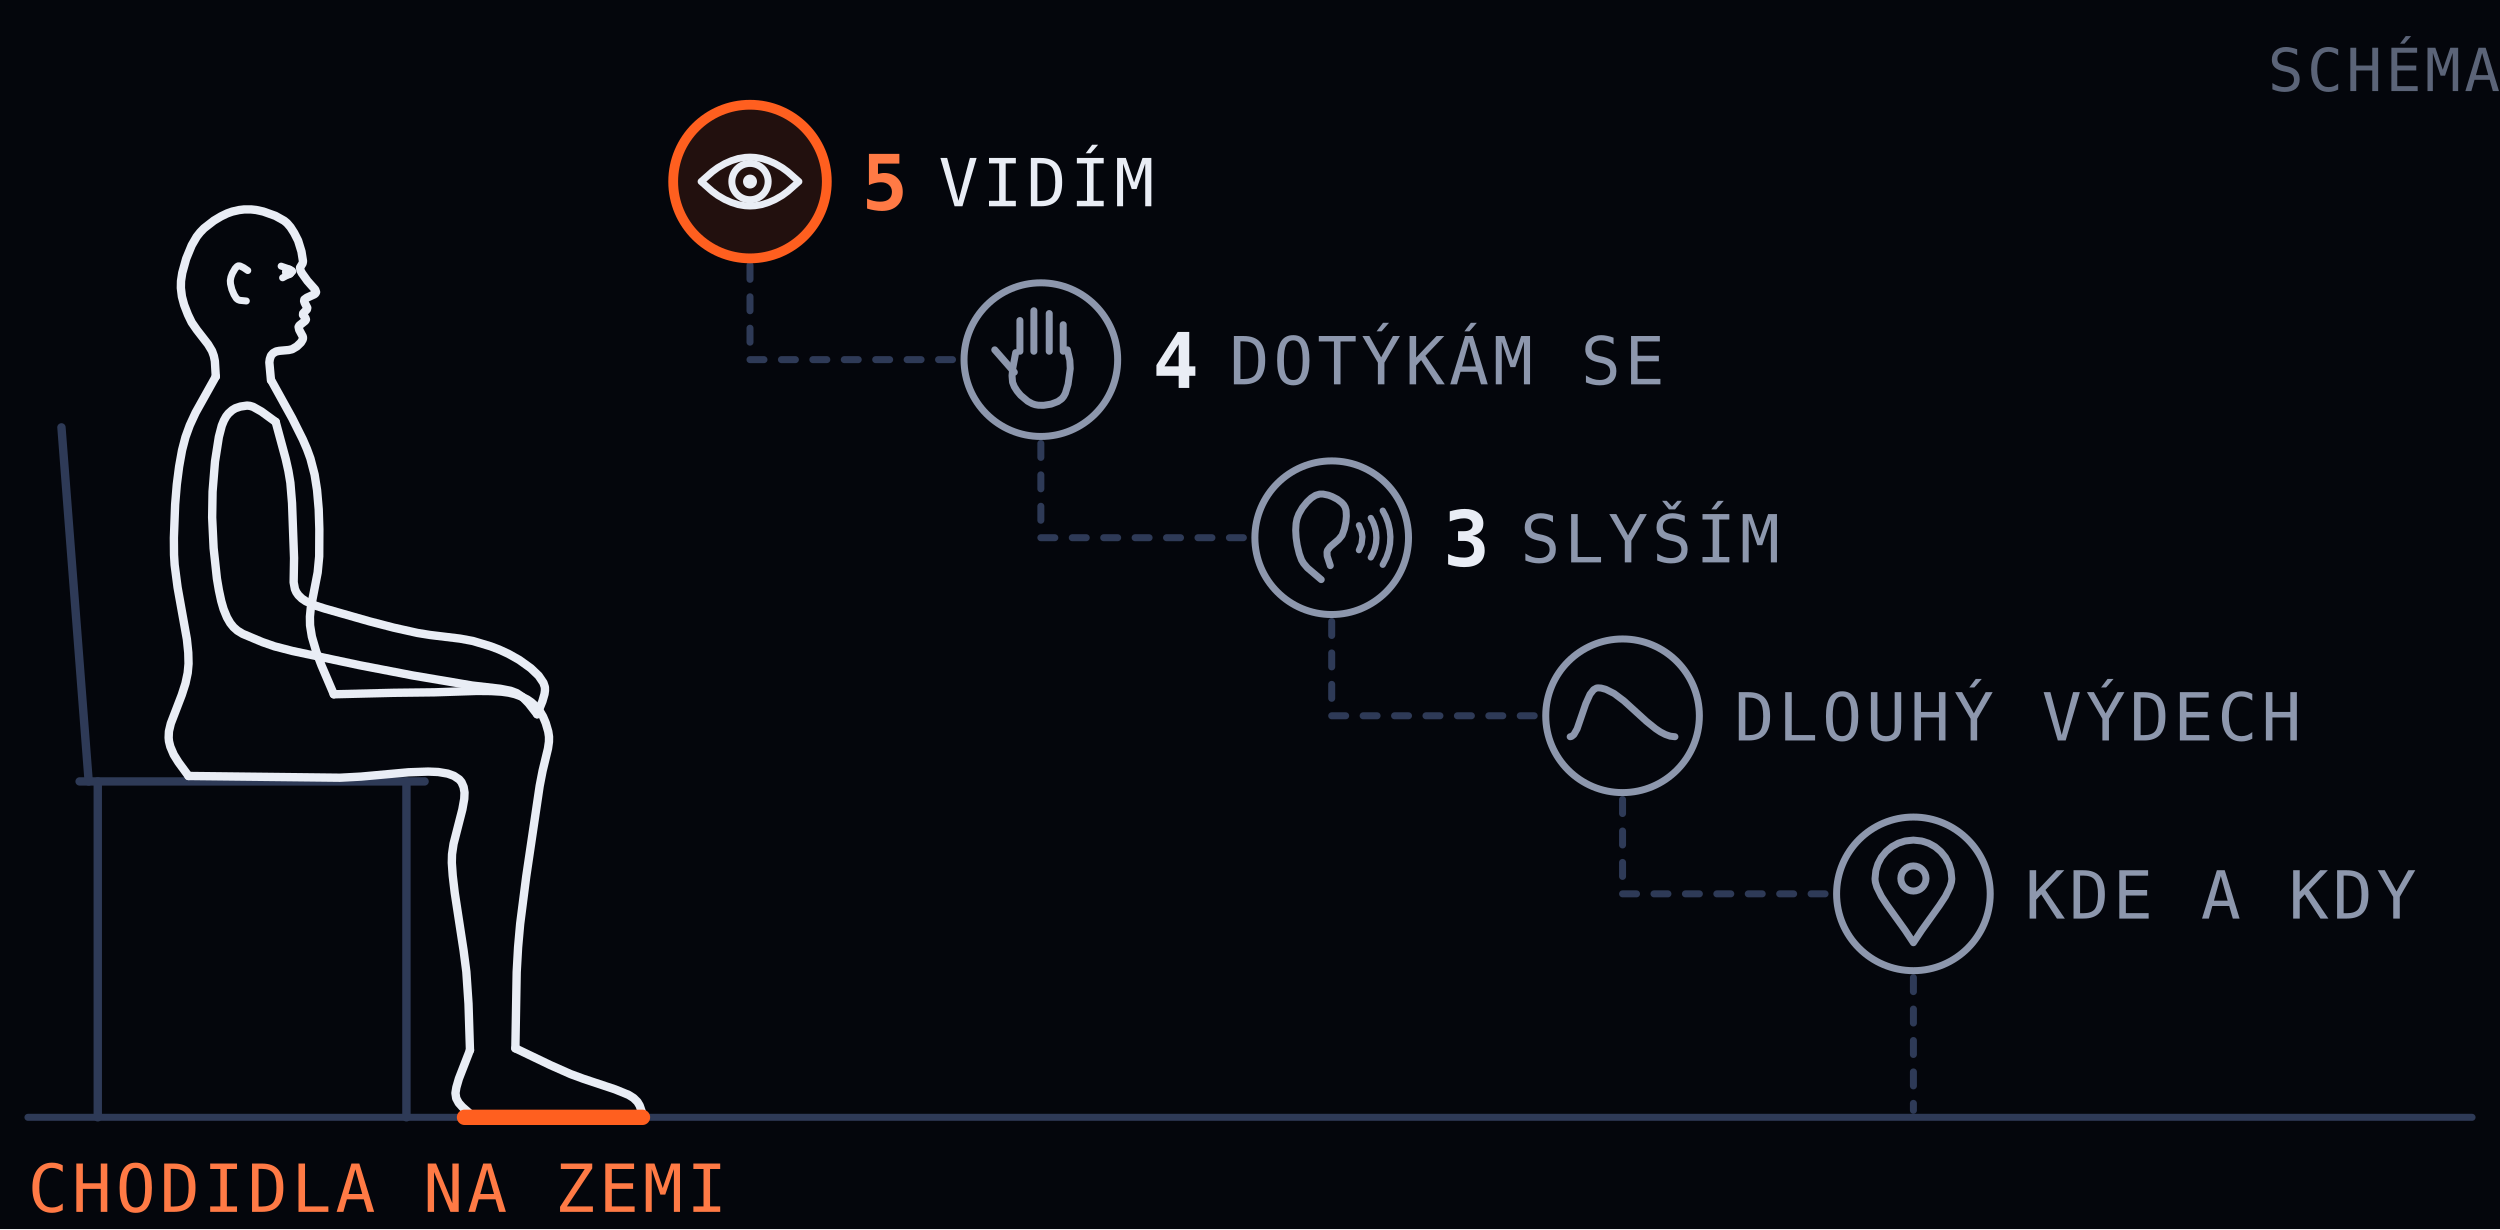
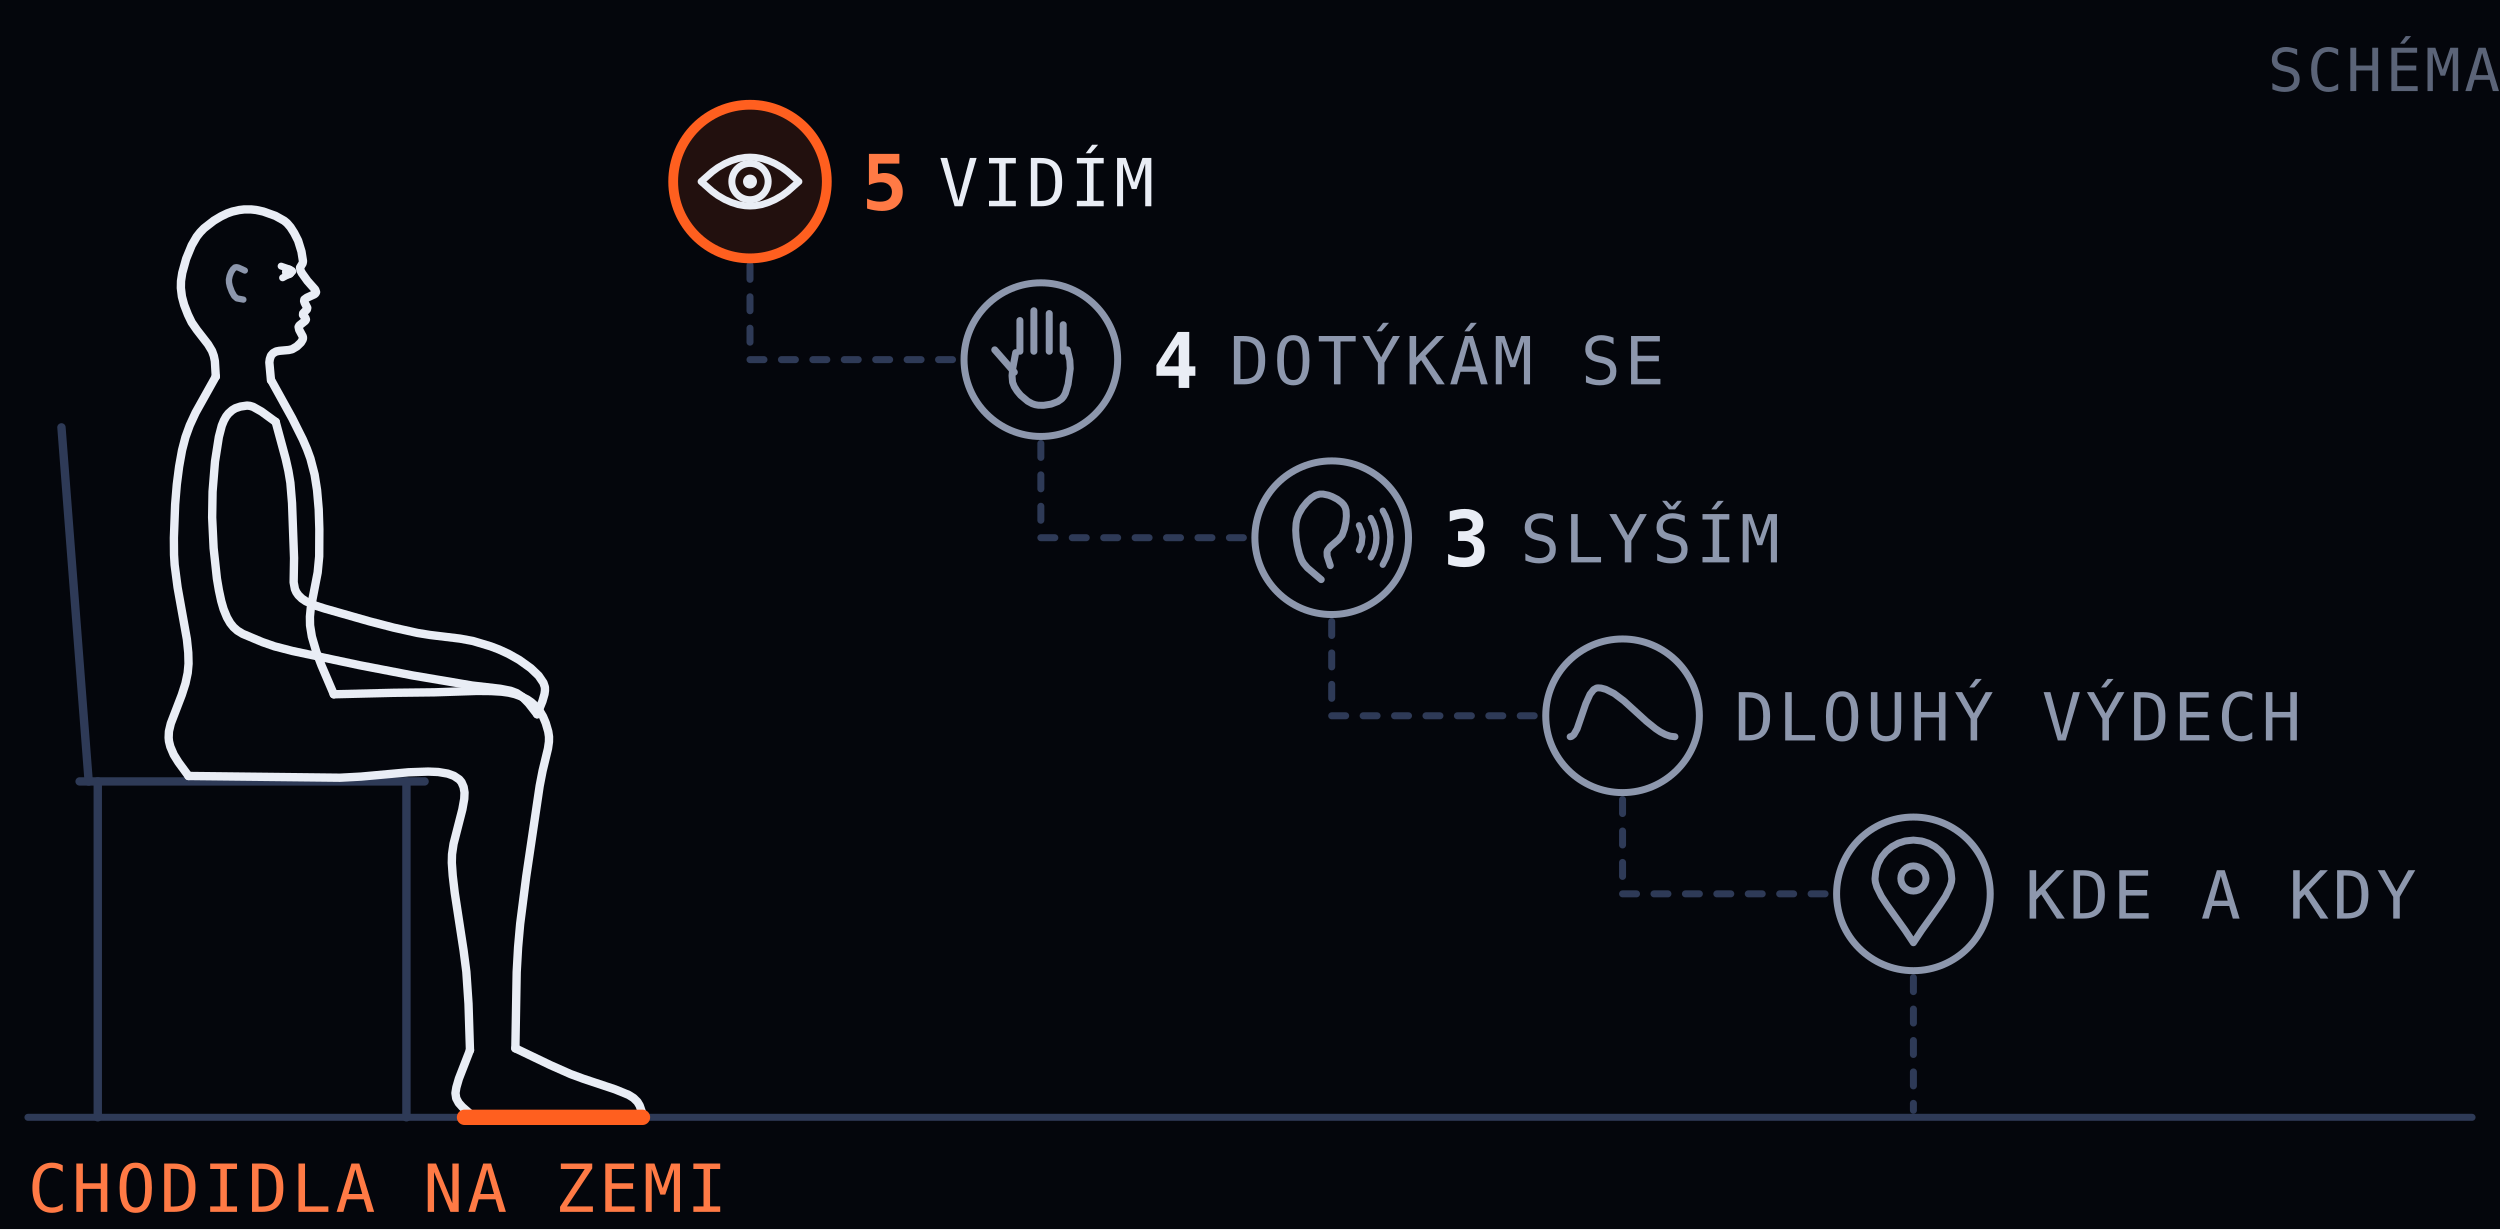
<svg xmlns="http://www.w3.org/2000/svg" width="358" height="176" viewBox="0 0 358 176" font-family="'JetBrains Mono', ui-monospace, monospace">
  <rect width="358" height="176" fill="#04060C" />
  <text x="358" y="13.04" text-anchor="end" font-size="8.5" font-weight="500" letter-spacing="0.51" fill="#5B6478">SCHÉMA</text>
  <line x1="4" y1="160" x2="354" y2="160" fill="none" stroke="#2E3A57" stroke-width="1" stroke-linecap="round" stroke-linejoin="round" />
  <line x1="11.4" y1="111.9" x2="60.8" y2="111.9" fill="none" stroke="#2E3A57" stroke-width="1.2" stroke-linecap="round" stroke-linejoin="round" />
  <line x1="12.7" y1="111.9" x2="8.8" y2="61.2" fill="none" stroke="#2E3A57" stroke-width="1.2" stroke-linecap="round" stroke-linejoin="round" />
  <line x1="14" y1="111.9" x2="14" y2="160" fill="none" stroke="#2E3A57" stroke-width="1.2" stroke-linecap="round" stroke-linejoin="round" />
  <line x1="58.2" y1="111.9" x2="58.2" y2="160" fill="none" stroke="#2E3A57" stroke-width="1.2" stroke-linecap="round" stroke-linejoin="round" />
  <path d="M30.9 53.92L30.77 51.71L30.62 50.97L30.36 50.25L29.79 49.3L28.19 47.24L27.45 46.17L26.91 45.05L26.37 43.66L26.05 42.47L25.9 41.24L25.92 40.24L26.1 39.07L26.66 37.05L27.45 35.13L28.17 33.89L28.67 33.26L29.22 32.69L30.62 31.6L31.64 30.99L32.53 30.56L33.26 30.3L34.23 30.08L34.97 29.99L35.96 29.99L36.69 30.07L37.7 30.29L39.44 30.91L40.69 31.61L41.1 31.95L41.6 32.53L42.13 33.36L42.69 34.46L43.17 36.02L43.39 37.41L43.33 37.72L42.97 38.3L43.03 38.73L43.25 39.14L44.03 40.23L45.13 41.47L45.26 41.83L45.19 41.99L45.02 42.14L43.95 42.63L43.59 42.89L43.55 43.11L43.63 43.36L44 44.08L43.95 44.3L43.41 44.88L43.39 45.09L43.73 45.52L43.81 45.75L43.72 45.93L42.87 46.61L42.76 46.82L42.85 47.24L43.37 48.22L43.39 48.45L43.33 48.65L43.09 49.05L42.51 49.61L41.83 50.01L41.35 50.12L40 50.24L39.55 50.33L39.12 50.57L38.81 50.92L38.64 51.41L38.57 51.9L38.8 54.44" fill="none" stroke="#E9EDF5" stroke-width="1.2" stroke-linecap="round" stroke-linejoin="round" />
-   <path d="M35.48 38.74L34.88 38.33L34.36 38.08L34.12 38.07L33.95 38.16L33.67 38.46L33.27 39.15L33.07 39.68L32.98 40.19L33.01 40.65L33.2 41.44L33.51 42.18L33.85 42.73L34.08 42.91L34.34 43.01L35.27 43.1" fill="none" stroke="#E9EDF5" stroke-width="1" stroke-linecap="round" stroke-linejoin="round" />
+   <path d="M35.06 38.74L34.14 38.32L33.87 38.26L33.64 38.3L33.36 38.56L33.09 38.99L32.89 39.5L32.78 40.04L32.8 40.5L32.91 41.01L33.2 41.78L33.54 42.39L33.93 42.73L34.85 42.9" fill="none" stroke="#8D97AD" stroke-width="0.9" stroke-linecap="round" stroke-linejoin="round" />
  <path d="M40.26 38.11L41.46 38.52L41.88 38.76L41.92 38.88L41.6 39.18L40.47 39.78" fill="none" stroke="#E9EDF5" stroke-width="1" stroke-linecap="round" stroke-linejoin="round" />
  <circle cx="41.3" cy="38.94" r="0.92" fill="#E9EDF5" />
  <path d="M30.9 53.92L28.01 59.09L27.17 60.91L26.56 62.59L26.07 64.47L25.65 66.81L25.32 69.36L25.08 72.23L24.9 77.02L24.92 79.46L25.01 80.9L25.43 84.12L26.76 91.53L26.96 93.46L27 95.04L26.88 96.36L26.56 97.86L26.03 99.51L24.46 103.6L24.19 104.73L24.15 105.64L24.2 106.16L24.39 106.92L24.88 108.07L25.56 109.16L27 111.12" fill="none" stroke="#E9EDF5" stroke-width="1.2" stroke-linecap="round" stroke-linejoin="round" />
  <path d="M38.83 54.44L41.85 59.9L43.36 62.92L43.96 64.31L44.45 65.65L45.05 67.95L45.4 70.17L45.64 72.94L45.73 75.78L45.71 79.68L45.49 81.98L44.5 87.08L44.38 88.31L44.4 89.55L44.66 91.17L45.3 93.36L46.04 95.3L47.8 99.42" fill="none" stroke="#E9EDF5" stroke-width="1.2" stroke-linecap="round" stroke-linejoin="round" />
  <path d="M47.8 99.42L56.36 99.21L62.21 99.14L68.29 98.94L70.31 98.96L71.83 99.05L72.85 99.19L73.74 99.4L74.54 99.69L75.49 100.16L76.1 100.58L76.78 101.21L77.38 101.97L77.76 102.61L78.15 103.53L78.51 104.76L78.62 105.5L78.61 106.22L78.47 107.2L77.7 110.38L77.28 112.55L75.36 125.49L74.49 132.28L74.19 135.65L73.99 139.2L73.8 150.12" fill="none" stroke="#E9EDF5" stroke-width="1.2" stroke-linecap="round" stroke-linejoin="round" />
  <path d="M27 111.12L48.69 111.37L51.68 111.21L58.5 110.59L61.31 110.49L62.75 110.55L64.11 110.78L65 111.1L65.77 111.62L66.09 112.01L66.39 112.7L66.52 113.49L66.48 114.4L66.21 115.91L64.95 120.83L64.73 122.33L64.7 123.55L64.83 125.39L65.12 127.86L66.39 136.14L66.78 139.16L67.09 143.73L67.3 150.38" fill="none" stroke="#E9EDF5" stroke-width="1.2" stroke-linecap="round" stroke-linejoin="round" />
  <path d="M73.8 150.12L78.78 152.51L81.71 153.81L83.53 154.48L88.09 156L90.02 156.79L90.72 157.23L91.28 157.78L91.6 158.32L92 159.48" fill="none" stroke="#E9EDF5" stroke-width="1.2" stroke-linecap="round" stroke-linejoin="round" />
  <path d="M67.3 150.38L65.71 154.47L65.35 155.72L65.22 156.53L65.33 157.27L65.69 157.94L66.2 158.51L67.3 159.48" fill="none" stroke="#E9EDF5" stroke-width="1.2" stroke-linecap="round" stroke-linejoin="round" />
  <line x1="66.52" y1="160" x2="92" y2="160" fill="none" stroke="#FF5F1F" stroke-width="2.2" stroke-linecap="round" stroke-linejoin="round" />
  <path d="M39.48 60.42L37.44 58.93L36.25 58.26L35.79 58.12L35.37 58.08L34.43 58.22L33.71 58.46L33.26 58.73L32.72 59.21L32.39 59.63L32.06 60.22L31.76 60.95L31.34 62.57L30.79 66.08L30.44 70.41L30.38 74.1L30.59 78.49L31.06 82.84L31.35 84.54L31.68 86.07L32.02 87.24L32.5 88.41L32.98 89.24L33.44 89.81L33.99 90.3L34.76 90.77L37.57 91.95L39.32 92.56L41.87 93.22L51.48 95.26L59.06 96.72L67.63 98.17L71.63 98.63L73.11 98.92L73.99 99.25L74.83 99.82L75.7 100.71L76.92 102.28" fill="none" stroke="#E9EDF5" stroke-width="1.2" stroke-linecap="round" stroke-linejoin="round" />
  <path d="M39.48 60.42L40.91 65.71L41.3 67.45L41.58 69.13L41.82 72.04L42.11 79.92L42.05 83.38L42.23 84.35L42.43 84.8L42.73 85.23L43.22 85.71L43.8 86.1L45.21 86.74L46.5 87.15L52.91 88.98L56.37 89.88L59.79 90.64L61.59 90.93L65.88 91.45L67.72 91.79L70.25 92.55L71.46 93.01L72.79 93.62L74.37 94.51L76.01 95.69L77.13 96.76L77.82 97.78L78.03 98.41L78.04 98.89L77.97 99.39L77.67 100.43L76.92 102.28" fill="none" stroke="#E9EDF5" stroke-width="1.2" stroke-linecap="round" stroke-linejoin="round" />
  <text x="4" y="173.54" text-anchor="start" font-size="9.5" font-weight="500" letter-spacing="0.57" fill="#FF7A45">CHODIDLA NA ZEMI</text>
  <path d="M107.4 38L107.4 40" fill="none" stroke="#2E3A57" stroke-width="1" stroke-linecap="round" stroke-linejoin="round" />
  <path d="M107.4 42.5L107.4 44.5" fill="none" stroke="#2E3A57" stroke-width="1" stroke-linecap="round" stroke-linejoin="round" />
  <path d="M107.4 47L107.4 49" fill="none" stroke="#2E3A57" stroke-width="1" stroke-linecap="round" stroke-linejoin="round" />
  <path d="M107.4 51.5L109.4 51.5" fill="none" stroke="#2E3A57" stroke-width="1" stroke-linecap="round" stroke-linejoin="round" />
  <path d="M111.9 51.5L113.9 51.5" fill="none" stroke="#2E3A57" stroke-width="1" stroke-linecap="round" stroke-linejoin="round" />
  <path d="M116.4 51.5L118.4 51.5" fill="none" stroke="#2E3A57" stroke-width="1" stroke-linecap="round" stroke-linejoin="round" />
  <path d="M120.9 51.5L122.9 51.5" fill="none" stroke="#2E3A57" stroke-width="1" stroke-linecap="round" stroke-linejoin="round" />
  <path d="M125.4 51.5L127.4 51.5" fill="none" stroke="#2E3A57" stroke-width="1" stroke-linecap="round" stroke-linejoin="round" />
  <path d="M129.9 51.5L131.9 51.5" fill="none" stroke="#2E3A57" stroke-width="1" stroke-linecap="round" stroke-linejoin="round" />
  <path d="M134.4 51.5L136.4 51.5" fill="none" stroke="#2E3A57" stroke-width="1" stroke-linecap="round" stroke-linejoin="round" />
  <circle cx="107.4" cy="26" r="11" fill="#FF5F1F" fill-opacity="0.12" />
  <circle cx="107.4" cy="26" r="11" fill="none" stroke="#FF5F1F" stroke-width="1.4" stroke-linecap="round" stroke-linejoin="round" />
  <path d="M100.4 26L102 24.59L102.79 24.01L103.79 23.43L104.74 23.01L105.71 22.7L106.67 22.54L107.4 22.5L108.13 22.54L109.09 22.7L110.06 23.01L111.01 23.43L112.01 24.01L112.8 24.59L114.4 26L112.8 27.41L112.01 27.99L111.01 28.57L110.06 28.99L109.09 29.3L108.13 29.46L107.4 29.5L106.67 29.46L105.71 29.3L104.74 28.99L103.79 28.57L102.79 27.99L102 27.41L100.4 26" fill="none" stroke="#E9EDF5" stroke-width="1" stroke-linecap="round" stroke-linejoin="round" />
  <circle cx="107.4" cy="26" r="2.6" fill="none" stroke="#E9EDF5" stroke-width="1" stroke-linecap="round" stroke-linejoin="round" />
  <circle cx="107.4" cy="26" r="1" fill="#E9EDF5" />
  <text x="123.4" y="30.05" text-anchor="start" font-size="11" font-weight="600" letter-spacing="0.66" fill="#FF7A45">5</text>
  <text x="134.4" y="29.54" text-anchor="start" font-size="9.5" font-weight="500" letter-spacing="0.57" fill="#E9EDF5">VIDÍM</text>
  <path d="M149.05 63.5L149.05 65.5" fill="none" stroke="#2E3A57" stroke-width="1" stroke-linecap="round" stroke-linejoin="round" />
  <path d="M149.05 68L149.05 70" fill="none" stroke="#2E3A57" stroke-width="1" stroke-linecap="round" stroke-linejoin="round" />
  <path d="M149.05 72.5L149.05 74.5" fill="none" stroke="#2E3A57" stroke-width="1" stroke-linecap="round" stroke-linejoin="round" />
  <path d="M149.05 77L151.05 77" fill="none" stroke="#2E3A57" stroke-width="1" stroke-linecap="round" stroke-linejoin="round" />
  <path d="M153.55 77L155.55 77" fill="none" stroke="#2E3A57" stroke-width="1" stroke-linecap="round" stroke-linejoin="round" />
  <path d="M158.05 77L160.05 77" fill="none" stroke="#2E3A57" stroke-width="1" stroke-linecap="round" stroke-linejoin="round" />
  <path d="M162.55 77L164.55 77" fill="none" stroke="#2E3A57" stroke-width="1" stroke-linecap="round" stroke-linejoin="round" />
  <path d="M167.05 77L169.05 77" fill="none" stroke="#2E3A57" stroke-width="1" stroke-linecap="round" stroke-linejoin="round" />
  <path d="M171.55 77L173.55 77" fill="none" stroke="#2E3A57" stroke-width="1" stroke-linecap="round" stroke-linejoin="round" />
  <path d="M176.05 77L178.05 77" fill="none" stroke="#2E3A57" stroke-width="1" stroke-linecap="round" stroke-linejoin="round" />
  <circle cx="149.05" cy="51.5" r="11" fill="none" stroke="#8D97AD" stroke-width="1" stroke-linecap="round" stroke-linejoin="round" />
  <path d="M145.45 50.5L145.03 52.72L144.92 53.79L145 54.74L145.25 55.37L145.65 56L146.16 56.61L147.17 57.46L147.81 57.81L148.23 57.95L148.69 58.03L149.46 58.04L150.52 57.87L151.49 57.5L152.06 57.09L152.33 56.75L152.56 56.32L152.95 55.03L153.26 52.79L153.2 51.6L152.85 50.1" fill="none" stroke="#8D97AD" stroke-width="1" stroke-linecap="round" stroke-linejoin="round" />
  <line x1="146.05" y1="50.3" x2="146.05" y2="45.9" fill="none" stroke="#8D97AD" stroke-width="1" stroke-linecap="round" stroke-linejoin="round" />
  <line x1="148.05" y1="50.3" x2="148.05" y2="44.5" fill="none" stroke="#8D97AD" stroke-width="1" stroke-linecap="round" stroke-linejoin="round" />
  <line x1="150.25" y1="50.3" x2="150.25" y2="44.9" fill="none" stroke="#8D97AD" stroke-width="1" stroke-linecap="round" stroke-linejoin="round" />
  <line x1="152.25" y1="50.3" x2="152.25" y2="46.5" fill="none" stroke="#8D97AD" stroke-width="1" stroke-linecap="round" stroke-linejoin="round" />
  <line x1="145.25" y1="53.3" x2="142.45" y2="50.1" fill="none" stroke="#8D97AD" stroke-width="1" stroke-linecap="round" stroke-linejoin="round" />
  <text x="165.05" y="55.55" text-anchor="start" font-size="11" font-weight="600" letter-spacing="0.66" fill="#E9EDF5">4</text>
  <text x="176.05" y="55.04" text-anchor="start" font-size="9.5" font-weight="500" letter-spacing="0.57" fill="#8D97AD">DOTÝKÁM SE</text>
  <path d="M190.7 89L190.7 91" fill="none" stroke="#2E3A57" stroke-width="1" stroke-linecap="round" stroke-linejoin="round" />
  <path d="M190.7 93.5L190.7 95.5" fill="none" stroke="#2E3A57" stroke-width="1" stroke-linecap="round" stroke-linejoin="round" />
  <path d="M190.7 98L190.7 100" fill="none" stroke="#2E3A57" stroke-width="1" stroke-linecap="round" stroke-linejoin="round" />
  <path d="M190.7 102.5L192.7 102.5" fill="none" stroke="#2E3A57" stroke-width="1" stroke-linecap="round" stroke-linejoin="round" />
  <path d="M195.2 102.5L197.2 102.5" fill="none" stroke="#2E3A57" stroke-width="1" stroke-linecap="round" stroke-linejoin="round" />
  <path d="M199.7 102.5L201.7 102.5" fill="none" stroke="#2E3A57" stroke-width="1" stroke-linecap="round" stroke-linejoin="round" />
  <path d="M204.2 102.5L206.2 102.5" fill="none" stroke="#2E3A57" stroke-width="1" stroke-linecap="round" stroke-linejoin="round" />
  <path d="M208.7 102.5L210.7 102.5" fill="none" stroke="#2E3A57" stroke-width="1" stroke-linecap="round" stroke-linejoin="round" />
  <path d="M213.2 102.5L215.2 102.5" fill="none" stroke="#2E3A57" stroke-width="1" stroke-linecap="round" stroke-linejoin="round" />
  <path d="M217.7 102.5L219.7 102.5" fill="none" stroke="#2E3A57" stroke-width="1" stroke-linecap="round" stroke-linejoin="round" />
  <circle cx="190.7" cy="77" r="11" fill="none" stroke="#8D97AD" stroke-width="1" stroke-linecap="round" stroke-linejoin="round" />
  <path d="M189.2 83L187.23 81.33L186.67 80.67L186.38 80.18L186.06 79.31L185.76 78.07L185.6 76.99L185.54 75.92L185.6 74.94L185.73 74.28L185.99 73.6L186.5 72.71L187.17 71.88L187.77 71.32L188.38 70.93L188.98 70.75L189.46 70.75L190.23 70.91L190.76 71.11L191.5 71.49L192.12 71.96L192.42 72.29L192.63 72.65L192.76 73.11L192.8 73.91L192.73 74.73L192.51 75.75L192.19 76.64L191.69 77.26L190.48 78.29L190.1 78.79L190.03 79.05L190.05 79.62L190.5 81" fill="none" stroke="#8D97AD" stroke-width="1" stroke-linecap="round" stroke-linejoin="round" />
  <path d="M194.6 75.22L194.98 76.12L195.1 76.87L194.98 77.88L194.6 78.78" fill="none" stroke="#8D97AD" stroke-width="0.9" stroke-linecap="round" stroke-linejoin="round" />
  <path d="M196.3 74.18L196.64 74.81L196.89 75.51L197.05 76.24L197.1 77L197.05 77.76L196.89 78.49L196.64 79.19L196.3 79.82" fill="none" stroke="#8D97AD" stroke-width="0.9" stroke-linecap="round" stroke-linejoin="round" />
  <path d="M198.01 73.13L198.45 73.97L198.79 74.89L199.01 75.87L199.1 76.87L199.05 77.88L198.86 78.87L198.55 79.8L198.01 80.87" fill="none" stroke="#8D97AD" stroke-width="0.9" stroke-linecap="round" stroke-linejoin="round" />
  <text x="206.7" y="81.05" text-anchor="start" font-size="11" font-weight="600" letter-spacing="0.66" fill="#E9EDF5">3</text>
  <text x="217.7" y="80.54" text-anchor="start" font-size="9.5" font-weight="500" letter-spacing="0.57" fill="#8D97AD">SLYŠÍM</text>
  <path d="M232.35 114.5L232.35 116.5" fill="none" stroke="#2E3A57" stroke-width="1" stroke-linecap="round" stroke-linejoin="round" />
  <path d="M232.35 119L232.35 121" fill="none" stroke="#2E3A57" stroke-width="1" stroke-linecap="round" stroke-linejoin="round" />
  <path d="M232.35 123.5L232.35 125.5" fill="none" stroke="#2E3A57" stroke-width="1" stroke-linecap="round" stroke-linejoin="round" />
  <path d="M232.35 128L234.35 128" fill="none" stroke="#2E3A57" stroke-width="1" stroke-linecap="round" stroke-linejoin="round" />
  <path d="M236.85 128L238.85 128" fill="none" stroke="#2E3A57" stroke-width="1" stroke-linecap="round" stroke-linejoin="round" />
  <path d="M241.35 128L243.35 128" fill="none" stroke="#2E3A57" stroke-width="1" stroke-linecap="round" stroke-linejoin="round" />
  <path d="M245.85 128L247.85 128" fill="none" stroke="#2E3A57" stroke-width="1" stroke-linecap="round" stroke-linejoin="round" />
  <path d="M250.35 128L252.35 128" fill="none" stroke="#2E3A57" stroke-width="1" stroke-linecap="round" stroke-linejoin="round" />
  <path d="M254.85 128L256.85 128" fill="none" stroke="#2E3A57" stroke-width="1" stroke-linecap="round" stroke-linejoin="round" />
  <path d="M259.35 128L261.35 128" fill="none" stroke="#2E3A57" stroke-width="1" stroke-linecap="round" stroke-linejoin="round" />
  <circle cx="232.35" cy="102.5" r="11" fill="none" stroke="#8D97AD" stroke-width="1" stroke-linecap="round" stroke-linejoin="round" />
  <path d="M224.85 105.5L225.04 105.46L225.38 105.19L225.84 104.38L227.08 100.77L227.69 99.42L228.21 98.76L228.61 98.53L228.83 98.5L229.28 98.53L229.97 98.72L231.14 99.31L232.54 100.36L235.77 103.3L237.09 104.36L237.78 104.82L238.48 105.18L239.17 105.42L239.85 105.5" fill="none" stroke="#8D97AD" stroke-width="1" stroke-linecap="round" stroke-linejoin="round" />
  <text x="248.35" y="106.04" text-anchor="start" font-size="9.5" font-weight="500" letter-spacing="0.57" fill="#8D97AD">DLOUHÝ VÝDECH</text>
  <path d="M274 140L274 142" fill="none" stroke="#2E3A57" stroke-width="1" stroke-linecap="round" stroke-linejoin="round" />
  <path d="M274 144.5L274 146.5" fill="none" stroke="#2E3A57" stroke-width="1" stroke-linecap="round" stroke-linejoin="round" />
  <path d="M274 149L274 151" fill="none" stroke="#2E3A57" stroke-width="1" stroke-linecap="round" stroke-linejoin="round" />
  <path d="M274 153.5L274 155.5" fill="none" stroke="#2E3A57" stroke-width="1" stroke-linecap="round" stroke-linejoin="round" />
  <path d="M274 158L274 159" fill="none" stroke="#2E3A57" stroke-width="1" stroke-linecap="round" stroke-linejoin="round" />
  <circle cx="274" cy="128" r="11" fill="none" stroke="#8D97AD" stroke-width="1" stroke-linecap="round" stroke-linejoin="round" />
  <path d="M274 135L272.81 133.21L270.28 129.68L269.42 128.37L268.76 127.03L268.55 126.31L268.5 125.86L268.62 124.67L268.92 123.7L269.41 122.77L270.09 121.94L270.91 121.25L271.84 120.74L272.81 120.43L274 120.3L275.19 120.43L276.16 120.74L277.09 121.25L277.91 121.94L278.59 122.77L279.08 123.7L279.38 124.67L279.5 125.86L279.45 126.31L279.24 127.03L278.58 128.37L277.72 129.68L275.19 133.21L274 135" fill="none" stroke="#8D97AD" stroke-width="1" stroke-linecap="round" stroke-linejoin="round" />
  <circle cx="274" cy="125.8" r="1.8" fill="none" stroke="#8D97AD" stroke-width="1" stroke-linecap="round" stroke-linejoin="round" />
  <text x="290" y="131.54" text-anchor="start" font-size="9.5" font-weight="500" letter-spacing="0.57" fill="#8D97AD">KDE A KDY</text>
</svg>
